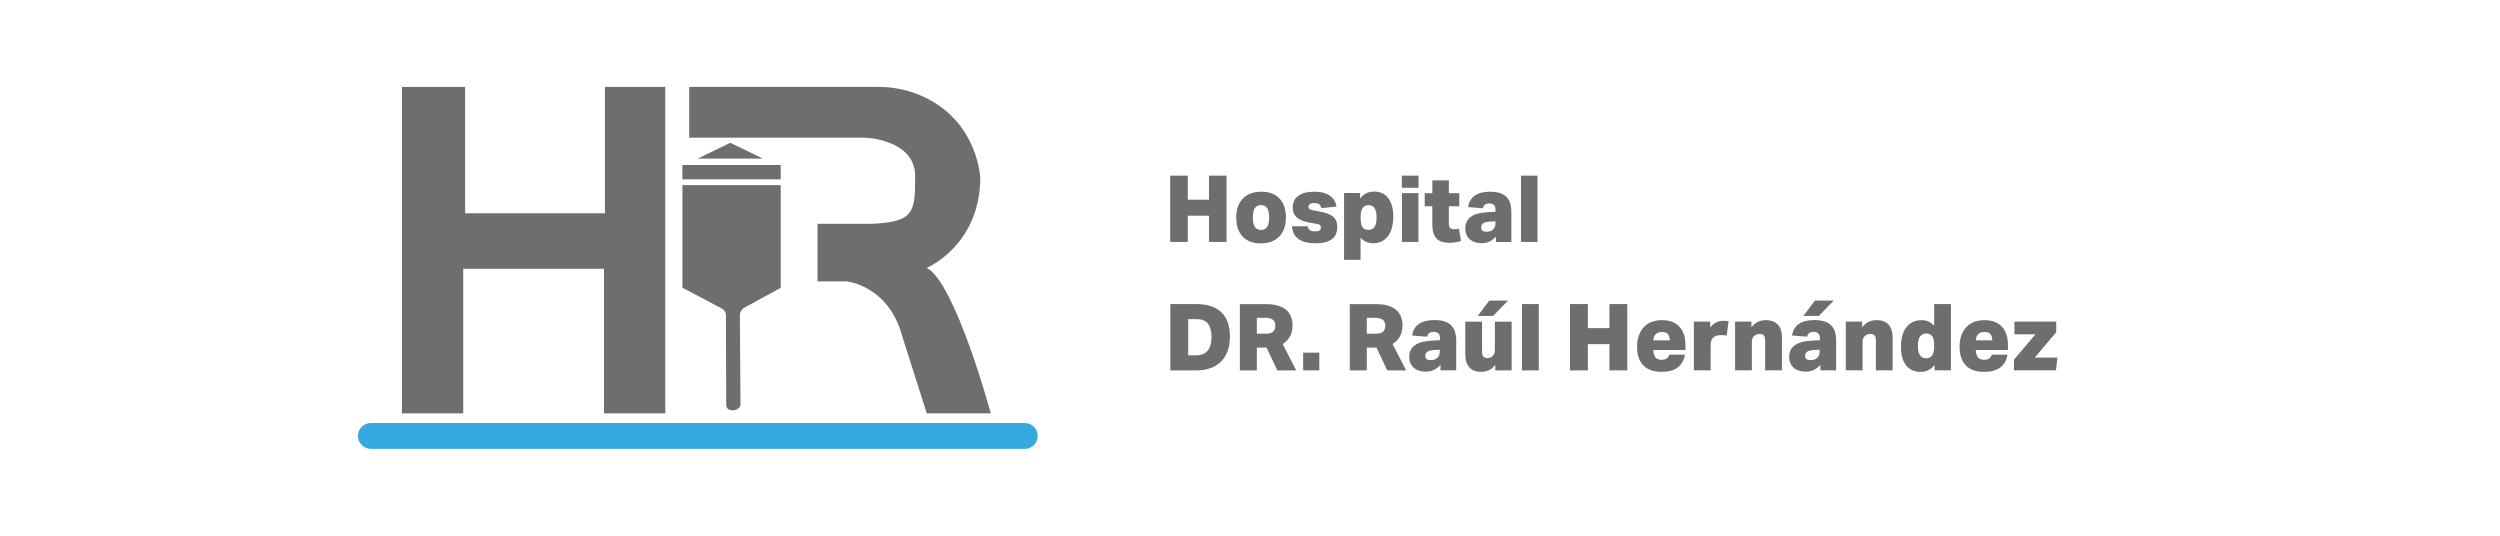
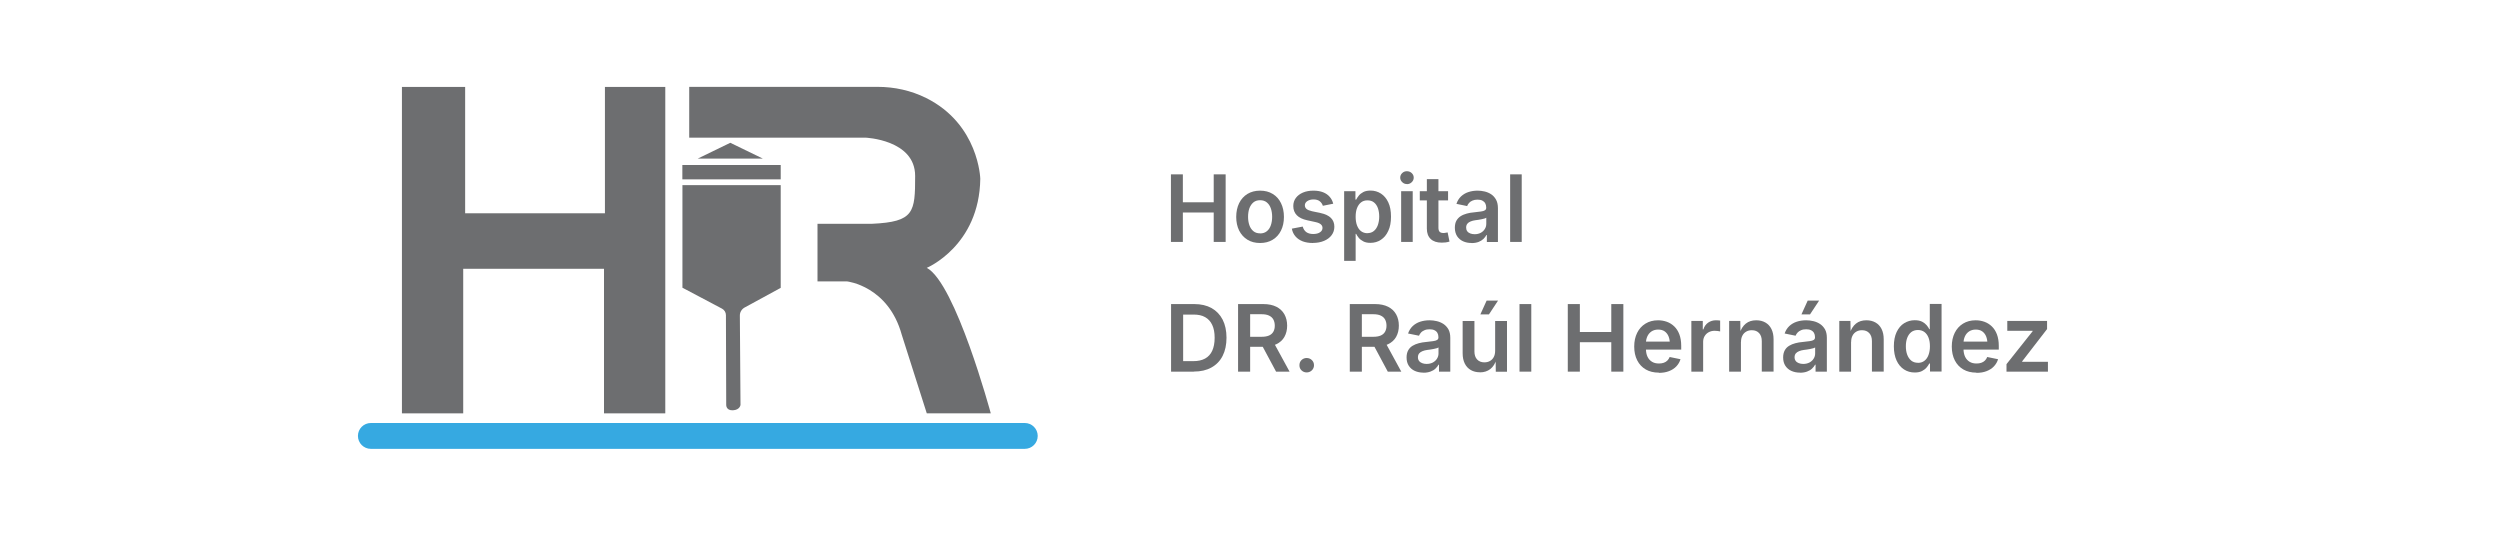
<svg xmlns="http://www.w3.org/2000/svg" id="Horizontal" viewBox="0 0 350 75">
  <defs>
    <style>
      .cls-1 {
        fill: none;
      }

      .cls-2 {
        fill: #36a9e1;
      }

      .cls-3 {
        fill: #6d6e70;
      }
    </style>
  </defs>
  <g>
    <g>
-       <path class="cls-3" d="M166.29,24.59v3.37h2.97v-3.37h2.46v9.28h-2.46v-3.67h-2.97v3.67h-2.46v-9.28h2.46Z" />
-       <path class="cls-3" d="M179.1,33.1c-.61.65-1.47.97-2.58.97s-1.94-.31-2.54-.94c-.6-.63-.91-1.51-.91-2.65s.31-2.05.93-2.68c.62-.64,1.48-.96,2.58-.96s1.94.31,2.54.94.91,1.51.91,2.65-.31,2.03-.92,2.67ZM175.7,31.79c.2.27.48.4.84.4s.64-.13.84-.4.3-.71.3-1.34-.1-1.07-.3-1.34c-.2-.27-.48-.4-.84-.4s-.64.13-.84.4c-.2.27-.3.72-.3,1.34s.1,1.07.3,1.34Z" />
-       <path class="cls-3" d="M183.38,32.24c.19.1.43.15.72.15s.51-.04.64-.13c.13-.09.19-.22.19-.4,0-.14-.04-.25-.13-.34-.09-.09-.26-.15-.52-.19l-.78-.13c-.87-.15-1.51-.39-1.91-.73-.41-.34-.61-.81-.61-1.4,0-.73.26-1.28.79-1.66s1.26-.57,2.22-.57c.54,0,.99.06,1.37.17s.68.27.93.46c.24.2.43.42.56.67.13.25.22.51.27.78l-2.13.22c-.05-.23-.15-.41-.29-.53-.15-.12-.38-.18-.69-.18-.3,0-.51.05-.64.15s-.19.22-.19.37c0,.14.05.25.16.32.11.08.31.14.61.2l.77.14c.48.09.88.19,1.2.32.32.13.58.28.77.46.19.17.33.38.41.6.08.23.12.49.12.77,0,.76-.25,1.34-.75,1.72-.5.39-1.27.58-2.3.58-.41,0-.81-.04-1.19-.11s-.73-.2-1.03-.38c-.3-.18-.55-.43-.74-.73-.19-.31-.3-.7-.33-1.16h2.19c.05.27.17.45.36.55Z" />
-       <path class="cls-3" d="M190.42,27.8c.47-.65,1.12-.98,1.96-.98s1.51.31,1.98.92c.47.62.7,1.48.7,2.6,0,.59-.07,1.12-.2,1.58-.13.46-.32.85-.57,1.17s-.54.56-.89.72c-.34.16-.73.25-1.16.25-.75,0-1.34-.27-1.76-.81v3.13h-2.31v-9.36h2.25v.77ZM190.55,31.31c.05.21.11.37.2.49.1.15.23.25.38.31.15.06.3.08.45.08.36,0,.64-.14.84-.41s.3-.72.3-1.33-.1-1.05-.29-1.32c-.2-.27-.47-.41-.83-.41-.16,0-.32.03-.46.09s-.27.17-.38.34c-.18.26-.27.65-.27,1.18v.19c0,.31.02.57.07.78Z" />
-       <path class="cls-3" d="M198.6,26.29h-2.34v-1.7h2.34v1.7ZM198.58,33.87h-2.31v-6.83h2.31v6.83Z" />
-       <path class="cls-3" d="M199.46,28.88v-1.83h1.07v-1.79h2.31v1.79h1.46v1.83h-1.46v2.43c0,.31.07.52.21.63.14.11.32.16.56.16.2,0,.41-.03.64-.08l.29,1.72c-.52.16-1.05.25-1.59.25-.88,0-1.5-.21-1.87-.62-.37-.42-.56-1.07-.56-1.95v-2.54h-1.07Z" />
-       <path class="cls-3" d="M209.44,33.13c-.27.29-.57.52-.89.68-.32.16-.7.24-1.14.24-.3,0-.58-.04-.86-.12s-.51-.2-.72-.37-.38-.38-.5-.64c-.12-.26-.19-.57-.19-.93,0-.42.08-.76.25-1.05s.39-.51.68-.69c.29-.18.63-.31,1.02-.39.39-.08.81-.14,1.27-.16l1.01-.05v-.27c0-.34-.08-.57-.24-.7-.16-.13-.37-.2-.61-.2-.53,0-.83.23-.91.68l-2.08-.17c.12-.73.44-1.27.96-1.62.52-.36,1.23-.53,2.13-.53.56,0,1.03.07,1.41.2.38.13.68.32.91.57.23.24.4.54.5.88s.15.73.15,1.15v4.24h-2.16v-.74ZM208.62,31.02c-.49.03-.82.11-.99.25s-.26.32-.26.55.07.39.2.48c.13.1.32.14.56.14.36,0,.65-.1.89-.31.23-.2.35-.51.35-.92v-.23l-.74.04Z" />
-       <path class="cls-3" d="M215.25,33.87h-2.31v-9.28h2.31v9.28Z" />
+       <path class="cls-3" d="M163.93,33.87v-9.46h1.67v3.91h4.32v-3.91h1.67v9.46h-1.67v-4.12h-4.32v4.12h-1.67Z" />
+       <path class="cls-3" d="M176.41,34.02c-.68,0-1.27-.15-1.77-.46-.5-.31-.88-.73-1.16-1.28-.27-.55-.41-1.19-.41-1.91s.14-1.38.41-1.93c.27-.55.66-.98,1.16-1.29.5-.3,1.09-.46,1.77-.46s1.27.15,1.77.46c.5.3.89.73,1.16,1.29.27.55.41,1.2.41,1.93s-.14,1.37-.41,1.91c-.27.55-.66.98-1.16,1.28-.5.31-1.09.46-1.77.46ZM176.41,32.68c.38,0,.69-.1.95-.31s.44-.49.56-.84c.12-.35.18-.74.18-1.17s-.06-.83-.18-1.18c-.12-.35-.31-.63-.56-.84s-.57-.31-.95-.31-.69.1-.94.31c-.25.21-.43.49-.56.83-.12.35-.18.74-.18,1.18s.06.82.18,1.17c.12.35.31.63.56.84.25.21.56.31.94.31Z" />
+       <path class="cls-3" d="M183.8,34.02c-.54,0-1.01-.08-1.42-.23-.41-.16-.75-.39-1.01-.69-.26-.3-.44-.66-.51-1.09l1.52-.29c.1.35.27.61.51.78.24.17.56.26.96.26s.72-.08.95-.24c.24-.16.35-.37.35-.61,0-.2-.08-.37-.23-.5-.15-.13-.39-.24-.71-.31l-1.19-.26c-.66-.14-1.15-.38-1.47-.71s-.49-.76-.49-1.28c0-.44.12-.82.36-1.14.24-.32.57-.57.99-.75.42-.18.91-.27,1.47-.27.53,0,.98.08,1.36.23.38.15.69.37.92.64.24.27.4.59.49.96l-1.45.29c-.08-.25-.22-.46-.43-.63-.21-.17-.5-.26-.88-.26-.34,0-.63.08-.86.23-.23.15-.35.35-.35.59,0,.21.08.38.23.51s.41.24.76.32l1.19.25c.66.14,1.15.37,1.47.69s.48.73.48,1.23c0,.45-.13.84-.38,1.18-.25.34-.61.61-1.06.8-.45.19-.97.29-1.56.29Z" />
+       <path class="cls-3" d="M188.18,36.52v-9.75h1.58v1.17h.11c.08-.17.2-.35.36-.55.15-.19.36-.36.63-.5.26-.14.6-.21,1.01-.21.54,0,1.03.14,1.46.42s.78.69,1.03,1.23c.26.54.38,1.21.38,2s-.12,1.44-.38,1.99c-.25.55-.59.96-1.03,1.25-.43.29-.93.43-1.48.43-.4,0-.73-.07-.99-.21-.27-.14-.48-.3-.64-.5s-.28-.38-.36-.55h-.07v3.78h-1.62ZM191.43,32.64c.36,0,.67-.1.91-.3.25-.2.43-.48.56-.83.12-.35.19-.74.19-1.18s-.06-.83-.18-1.18c-.12-.34-.31-.62-.55-.81-.25-.2-.55-.29-.92-.29s-.66.1-.9.29-.43.46-.56.8c-.13.34-.19.74-.19,1.2s.06.87.19,1.21.31.62.56.81c.25.19.55.29.9.29Z" />
+       <path class="cls-3" d="M196.97,25.77c-.26,0-.48-.09-.66-.27-.19-.18-.28-.39-.28-.63s.09-.47.28-.64c.18-.18.41-.26.66-.26s.49.09.67.26c.19.18.28.39.28.64s-.09.46-.28.64c-.18.18-.41.27-.67.27ZM196.16,33.87v-7.1h1.62v7.1h-1.62Z" />
+       <path class="cls-3" d="M202.73,26.77v1.29h-3.96v-1.29h3.96ZM199.76,25.08h1.62v6.79c0,.26.05.45.16.57.11.12.29.18.53.18.08,0,.17,0,.3-.03.12-.02.22-.04.3-.05l.26,1.28c-.18.06-.36.09-.55.12-.19.02-.37.03-.54.03-.67,0-1.18-.17-1.54-.51-.36-.34-.54-.82-.54-1.45v-6.93Z" />
+       <path class="cls-3" d="M206.02,34.02c-.44,0-.84-.08-1.19-.24-.35-.16-.63-.4-.84-.72-.2-.32-.31-.71-.31-1.17,0-.4.07-.73.22-1,.15-.26.35-.47.6-.63s.54-.27.85-.36.64-.14.99-.17c.4-.05.73-.09.99-.12s.44-.09.56-.17.18-.19.18-.36v-.03c0-.23-.05-.43-.14-.59-.09-.16-.23-.29-.41-.38-.18-.09-.4-.13-.67-.13s-.5.04-.7.13c-.2.08-.36.19-.48.33s-.22.28-.27.44l-1.5-.31c.14-.42.35-.76.64-1.04.29-.27.63-.48,1.03-.61s.83-.2,1.29-.2c.33,0,.66.04,1,.12.33.08.64.21.92.4.28.19.5.44.67.75.17.31.26.71.26,1.18v4.74h-1.55v-.98h-.06c-.1.2-.25.38-.43.56-.18.17-.41.31-.67.41-.27.1-.59.16-.95.16ZM206.44,32.79c.34,0,.63-.07.87-.2s.43-.31.57-.54c.14-.22.2-.46.2-.73v-.84c-.05.04-.14.08-.27.12s-.27.07-.42.1c-.16.03-.31.06-.46.08-.15.02-.28.04-.38.05-.24.03-.46.09-.66.17s-.35.18-.46.32c-.11.14-.17.32-.17.54,0,.2.05.37.15.51.1.14.24.24.42.31s.38.11.61.11Z" />
+       <path class="cls-3" d="M213.04,24.41v9.46h-1.62v-9.46h1.62Z" />
    </g>
    <g>
      <rect class="cls-1" x="162.99" y="42.57" width="126.84" height="9.7" />
-       <path class="cls-3" d="M163.85,42.57h3.65c1.54,0,2.71.39,3.5,1.16.79.77,1.19,1.9,1.19,3.38s-.42,2.7-1.25,3.52c-.84.82-2.03,1.23-3.58,1.23h-3.51v-9.28ZM167.4,49.75c.76,0,1.32-.22,1.68-.67.36-.45.53-1.08.53-1.89s-.17-1.44-.49-1.87-.86-.64-1.59-.64h-1.18v5.07h1.05Z" />
-       <path class="cls-3" d="M180.61,47.06c-.23.45-.57.81-1.04,1.09l1.9,3.71h-2.64l-1.52-3.2h-1.35v3.2h-2.38v-9.28h3.67c.72,0,1.32.08,1.79.25.48.16.86.38,1.14.66.28.27.48.59.6.94.12.35.18.72.18,1.09,0,.59-.11,1.11-.34,1.55ZM177.18,46.72c.5,0,.86-.1,1.06-.29.2-.19.31-.47.31-.84s-.11-.62-.33-.81-.59-.29-1.12-.29h-1.14v2.22h1.22Z" />
-       <path class="cls-3" d="M184.7,49.37v2.48h-2.26v-2.48h2.26Z" />
-       <path class="cls-3" d="M196,47.06c-.23.45-.57.81-1.04,1.09l1.9,3.71h-2.64l-1.52-3.2h-1.35v3.2h-2.38v-9.28h3.67c.72,0,1.32.08,1.79.25.48.16.86.38,1.14.66.28.27.48.59.6.94.12.35.18.72.18,1.09,0,.59-.11,1.11-.34,1.55ZM192.57,46.72c.5,0,.86-.1,1.06-.29.2-.19.31-.47.31-.84s-.11-.62-.33-.81-.59-.29-1.12-.29h-1.14v2.22h1.22Z" />
-       <path class="cls-3" d="M201.65,51.11c-.28.29-.58.52-.9.68-.33.16-.71.24-1.16.24-.3,0-.59-.04-.87-.12s-.52-.2-.73-.37c-.21-.17-.38-.38-.51-.64-.12-.26-.19-.57-.19-.93,0-.42.08-.76.25-1.05s.4-.51.7-.69c.29-.18.64-.31,1.04-.39.4-.08.83-.14,1.29-.16l1.03-.05v-.27c0-.34-.08-.57-.25-.7-.17-.13-.37-.2-.62-.2-.54,0-.84.23-.92.68l-2.12-.17c.12-.73.45-1.27.97-1.63.53-.35,1.25-.53,2.17-.53.57,0,1.05.07,1.44.2.39.13.7.32.93.57.23.24.4.54.51.88.1.34.16.73.16,1.15v4.24h-2.2v-.74ZM200.82,49c-.49.03-.83.11-1.01.25s-.27.32-.27.55.07.39.2.48c.13.1.32.14.57.14.36,0,.67-.1.9-.31.24-.2.36-.51.36-.92v-.23l-.75.04Z" />
-       <path class="cls-3" d="M209.36,51.05c-.27.36-.57.62-.92.78-.34.16-.72.23-1.12.23-.69,0-1.23-.21-1.61-.63s-.57-1.03-.57-1.84v-4.56h2.35v4.19c0,.36.07.6.2.72.13.13.31.19.55.19.29,0,.55-.1.75-.3.09-.1.16-.2.21-.33.06-.12.08-.29.08-.52v-3.95h2.35v6.83h-2.29v-.81ZM206.88,44.23l1.62-2.15h2.63l-2.09,2.15h-2.16Z" />
-       <path class="cls-3" d="M215.43,51.85h-2.35v-9.28h2.35v9.28Z" />
-       <path class="cls-3" d="M222.3,42.57v3.37h3.02v-3.37h2.5v9.28h-2.5v-3.67h-3.02v3.67h-2.5v-9.28h2.5Z" />
-       <path class="cls-3" d="M231.45,48.99c.04.49.15.85.33,1.06.18.21.46.32.84.32.59,0,.95-.24,1.08-.72h2.2c-.14.81-.49,1.41-1.04,1.81-.55.4-1.29.6-2.21.6-1.14,0-2.01-.3-2.59-.91-.58-.61-.87-1.47-.87-2.6,0-.6.08-1.13.25-1.59.17-.46.4-.85.7-1.17.3-.32.66-.56,1.09-.72s.91-.25,1.45-.25,1.01.08,1.42.24c.41.16.75.39,1.03.69.28.3.49.66.62,1.09s.21.9.21,1.42v.74h-4.5ZM231.79,46.79c-.19.21-.3.49-.34.86h2.33c-.02-.42-.12-.71-.29-.9s-.45-.27-.81-.27c-.4,0-.69.1-.88.31Z" />
-       <path class="cls-3" d="M239.43,45.03v.83c.24-.33.52-.57.83-.72.31-.15.67-.23,1.08-.23.25,0,.47.02.66.06l-.26,2.02c-.1-.03-.21-.05-.34-.06-.13-.01-.26-.02-.39-.02-.19,0-.38.02-.57.06s-.35.11-.5.21c-.16.12-.27.27-.34.45-.07.18-.11.42-.11.72v3.5h-2.35v-6.83h2.29Z" />
-       <path class="cls-3" d="M245.19,45.83c.28-.36.59-.62.93-.78.34-.16.72-.23,1.14-.23.7,0,1.25.21,1.63.62.39.41.58,1.03.58,1.85v4.56h-2.35v-4.19c0-.36-.07-.6-.2-.72-.13-.13-.32-.19-.57-.19-.31,0-.57.1-.78.3-.09.1-.17.2-.23.33-.06.12-.08.29-.08.52v3.95h-2.35v-6.83h2.29v.81Z" />
-       <path class="cls-3" d="M254.84,51.11c-.28.29-.58.52-.9.68-.33.16-.71.24-1.16.24-.3,0-.59-.04-.87-.12s-.52-.2-.73-.37c-.21-.17-.38-.38-.51-.64-.12-.26-.19-.57-.19-.93,0-.42.08-.76.25-1.05s.4-.51.7-.69c.29-.18.64-.31,1.04-.39.4-.08.83-.14,1.29-.16l1.03-.05v-.27c0-.34-.08-.57-.25-.7-.17-.13-.37-.2-.62-.2-.54,0-.84.23-.92.68l-2.12-.17c.12-.73.45-1.27.97-1.63.53-.35,1.25-.53,2.17-.53.57,0,1.05.07,1.44.2.39.13.7.32.93.57.23.24.4.54.51.88.1.34.16.73.16,1.15v4.24h-2.2v-.74ZM252.47,44.23l1.63-2.15h2.63l-2.09,2.15h-2.16ZM254,49c-.49.03-.83.11-1.01.25s-.27.32-.27.55.07.39.2.48c.13.1.32.14.57.14.36,0,.67-.1.9-.31.24-.2.36-.51.36-.92v-.23l-.75.04Z" />
-       <path class="cls-3" d="M260.69,45.83c.28-.36.59-.62.93-.78.34-.16.72-.23,1.14-.23.7,0,1.25.21,1.63.62.39.41.58,1.03.58,1.85v4.56h-2.35v-4.19c0-.36-.07-.6-.2-.72-.13-.13-.32-.19-.57-.19-.31,0-.57.1-.78.3-.09.1-.17.2-.23.33-.06.12-.08.29-.08.52v3.95h-2.35v-6.83h2.29v.81Z" />
-       <path class="cls-3" d="M270.85,51.08c-.49.65-1.15.98-1.99.98s-1.55-.31-2.02-.92c-.47-.62-.71-1.48-.71-2.6,0-.59.07-1.12.2-1.58.13-.46.33-.85.58-1.17.25-.32.55-.56.9-.72.35-.16.74-.25,1.18-.25.76,0,1.36.27,1.79.81v-3.06h2.35v9.28h-2.29v-.77ZM270.71,47.57c-.05-.21-.11-.37-.2-.49-.1-.15-.23-.25-.38-.31s-.31-.08-.46-.08c-.35,0-.63.13-.84.39-.21.26-.32.71-.32,1.35s.1,1.08.31,1.34.49.39.83.39c.17,0,.32-.03.47-.09.15-.06.28-.17.39-.34.18-.26.27-.65.27-1.18v-.19c0-.31-.02-.57-.07-.78Z" />
-       <path class="cls-3" d="M276.6,48.99c.04.49.15.85.33,1.06.18.21.46.32.84.32.59,0,.95-.24,1.08-.72h2.2c-.14.81-.49,1.41-1.04,1.81-.55.4-1.29.6-2.21.6-1.14,0-2.01-.3-2.59-.91-.58-.61-.87-1.47-.87-2.6,0-.6.08-1.13.25-1.59.17-.46.4-.85.7-1.17.3-.32.66-.56,1.09-.72s.91-.25,1.45-.25,1.01.08,1.42.24c.41.16.75.39,1.03.69.28.3.49.66.62,1.09s.21.9.21,1.42v.74h-4.5ZM276.94,46.79c-.19.21-.3.49-.34.86h2.33c-.02-.42-.12-.71-.29-.9s-.45-.27-.81-.27c-.4,0-.69.1-.88.31Z" />
-       <path class="cls-3" d="M288.04,50.06l-.2,1.79h-5.88v-1.5l3-3.54h-2.94v-1.79h5.85v1.5l-3,3.54h3.16Z" />
+       <path class="cls-3" d="M165.64,42.57v9.46h-1.69v-9.46h1.69ZM167.14,52.03h-2.39v-1.47h2.31c.66,0,1.21-.12,1.65-.36.44-.24.78-.61,1-1.09.22-.48.34-1.09.34-1.82s-.11-1.32-.34-1.8c-.22-.48-.55-.84-.99-1.09s-.97-.36-1.62-.36h-2.41v-1.47h2.51c.94,0,1.75.19,2.42.56.67.38,1.19.92,1.55,1.62.36.71.54,1.55.54,2.53s-.18,1.83-.54,2.54c-.36.71-.88,1.25-1.57,1.63-.68.38-1.5.57-2.47.57Z" />
+       <path class="cls-3" d="M173.33,52.03v-9.46h3.54c.72,0,1.33.13,1.83.38.49.25.87.61,1.12,1.06.25.45.38.98.38,1.58s-.13,1.12-.38,1.57-.63.79-1.13,1.03c-.5.24-1.11.36-1.84.36h-2.53v-1.4h2.3c.43,0,.78-.06,1.05-.18.27-.12.47-.3.6-.53s.2-.51.2-.84-.07-.63-.2-.87c-.13-.24-.33-.42-.61-.55-.27-.13-.62-.19-1.06-.19h-1.58v8.04h-1.69ZM178.65,52.03l-2.3-4.29h1.85l2.34,4.29h-1.9Z" />
+       <path class="cls-3" d="M182.93,52.14c-.28,0-.52-.1-.72-.29-.2-.19-.29-.43-.29-.72s.1-.53.29-.72c.2-.19.44-.29.72-.29s.53.1.73.29c.2.19.3.44.3.72s-.1.52-.3.72c-.2.19-.44.29-.73.29Z" />
+       <path class="cls-3" d="M188.97,52.03v-9.46h3.54c.72,0,1.33.13,1.83.38.49.25.87.61,1.12,1.06.25.45.38.98.38,1.58s-.13,1.12-.38,1.57-.63.79-1.13,1.03c-.5.24-1.11.36-1.84.36h-2.53v-1.4h2.3c.43,0,.78-.06,1.05-.18.27-.12.47-.3.6-.53s.2-.51.2-.84-.07-.63-.2-.87c-.13-.24-.33-.42-.61-.55-.27-.13-.62-.19-1.06-.19h-1.58v8.04h-1.69ZM194.29,52.03l-2.3-4.29h1.85l2.34,4.29h-1.9Z" />
+       <path class="cls-3" d="M199.29,52.17c-.45,0-.85-.08-1.21-.24-.36-.16-.64-.4-.85-.72-.21-.32-.31-.71-.31-1.17,0-.4.08-.73.23-1s.35-.47.61-.63.54-.27.87-.36.66-.14,1-.17c.41-.05.75-.09,1-.12s.45-.09.57-.17c.12-.08.18-.19.18-.36v-.03c0-.23-.05-.43-.14-.59-.09-.16-.23-.29-.42-.38-.18-.09-.41-.13-.68-.13s-.51.04-.71.13-.37.19-.49.33-.22.28-.28.44l-1.53-.31c.14-.42.36-.76.65-1.04.29-.27.64-.48,1.04-.61s.84-.2,1.32-.2c.33,0,.67.04,1.01.12.34.08.65.21.94.4.28.19.51.44.69.75.17.31.26.71.26,1.18v4.74h-1.58v-.98h-.06c-.11.2-.25.38-.44.56-.18.17-.41.31-.69.41-.27.1-.6.16-.97.16ZM199.71,50.95c.34,0,.64-.07.89-.2.25-.14.44-.31.58-.54.14-.22.21-.46.21-.73v-.84c-.05.04-.15.08-.28.12s-.27.07-.43.1c-.16.03-.32.06-.47.08s-.28.04-.39.05c-.25.03-.47.09-.67.17s-.35.18-.47.32c-.11.14-.17.32-.17.54,0,.2.05.37.16.51.1.14.25.24.43.31s.39.11.62.11Z" />
+       <path class="cls-3" d="M207.2,52.12c-.49,0-.91-.1-1.28-.31s-.65-.51-.85-.91c-.2-.4-.3-.88-.3-1.45v-4.51h1.65v4.26c0,.47.12.85.37,1.12.25.27.59.41,1.02.41.29,0,.55-.06.78-.19s.41-.31.54-.56.19-.54.19-.88v-4.16h1.66v7.1h-1.57l-.02-1.75h.13c-.2.62-.49,1.08-.88,1.38-.39.3-.87.46-1.44.46ZM207.25,44.02l.88-1.94h1.6l-1.28,1.94h-1.2Z" />
+       <path class="cls-3" d="M214.38,42.57v9.46h-1.65v-9.46h1.65Z" />
+       <path class="cls-3" d="M219.49,52.03v-9.46h1.69v3.91h4.4v-3.91h1.69v9.46h-1.69v-4.12h-4.4v4.12h-1.69Z" />
+       <path class="cls-3" d="M232.24,52.17c-.71,0-1.33-.15-1.84-.45-.51-.3-.91-.72-1.19-1.27s-.42-1.19-.42-1.93.14-1.37.41-1.92c.27-.55.66-.98,1.16-1.29.5-.31,1.09-.47,1.77-.47.43,0,.84.07,1.23.21s.74.36,1.04.65.54.66.71,1.11c.17.45.26.99.26,1.61v.52h-5.8v-1.12h4.98l-.77.33c0-.4-.06-.75-.18-1.05-.12-.3-.31-.54-.55-.71s-.55-.25-.91-.25-.67.09-.93.26c-.25.17-.45.4-.58.69-.13.29-.2.6-.2.96v.77c0,.45.08.83.23,1.14s.37.54.64.7.59.23.96.23c.24,0,.46-.03.66-.1.2-.07.37-.17.51-.31.14-.14.25-.31.32-.5l1.52.31c-.11.38-.31.71-.58,1-.27.29-.62.51-1.03.67-.41.16-.88.24-1.41.24Z" />
+       <path class="cls-3" d="M236.79,52.03v-7.1h1.6v1.19h.08c.13-.41.35-.73.67-.95.32-.22.68-.33,1.08-.33.09,0,.2,0,.31.01.11,0,.21.02.29.03v1.52c-.07-.02-.18-.04-.33-.06s-.3-.03-.45-.03c-.3,0-.58.07-.82.2s-.43.31-.57.54c-.14.23-.21.5-.21.8v4.18h-1.65Z" />
+       <path class="cls-3" d="M243.73,47.87v4.16h-1.65v-7.1h1.56l.03,1.75h-.13c.2-.61.49-1.07.88-1.38.39-.31.87-.46,1.45-.46.49,0,.91.1,1.28.31s.65.51.85.91.3.88.3,1.45v4.51h-1.65v-4.26c0-.47-.12-.85-.37-1.12-.25-.27-.58-.41-1.02-.41-.29,0-.55.06-.78.19s-.41.31-.54.56c-.13.24-.2.54-.2.88Z" />
+       <path class="cls-3" d="M252.01,52.17c-.45,0-.85-.08-1.21-.24-.36-.16-.64-.4-.85-.72-.21-.32-.31-.71-.31-1.17,0-.4.08-.73.23-1s.35-.47.61-.63.54-.27.87-.36.66-.14,1-.17c.41-.05.75-.09,1-.12s.45-.09.57-.17c.12-.08.18-.19.18-.36v-.03c0-.23-.05-.43-.14-.59-.09-.16-.23-.29-.42-.38-.18-.09-.41-.13-.68-.13s-.51.04-.71.13-.37.19-.49.33-.22.28-.28.44l-1.53-.31c.14-.42.36-.76.65-1.04.29-.27.64-.48,1.04-.61s.84-.2,1.32-.2c.33,0,.67.04,1.01.12.34.08.65.21.94.4.28.19.51.44.69.75.17.31.26.71.26,1.18v4.74h-1.58v-.98h-.06c-.11.2-.25.38-.44.56-.18.17-.41.31-.69.41-.27.1-.6.16-.97.16ZM252.44,50.95c.34,0,.64-.07.89-.2.25-.14.44-.31.58-.54.14-.22.21-.46.21-.73v-.84c-.05.04-.15.08-.28.12s-.27.07-.43.1c-.16.03-.32.06-.47.08s-.28.04-.39.05c-.25.03-.47.09-.67.17s-.35.18-.47.32c-.11.14-.17.32-.17.54,0,.2.05.37.16.51.1.14.25.24.43.31s.39.11.62.11ZM252.2,44.02l.88-1.94h1.6l-1.28,1.94h-1.2Z" />
+       <path class="cls-3" d="M259.15,47.87v4.16h-1.65v-7.1h1.56l.03,1.75h-.13c.2-.61.49-1.07.88-1.38.39-.31.87-.46,1.45-.46.49,0,.91.1,1.28.31s.65.51.85.91.3.88.3,1.45v4.51h-1.65v-4.26c0-.47-.12-.85-.37-1.12-.25-.27-.58-.41-1.02-.41-.29,0-.55.06-.78.19s-.41.31-.54.56c-.13.24-.2.54-.2.88Z" />
+       <path class="cls-3" d="M268.06,52.15c-.56,0-1.06-.14-1.5-.43-.44-.29-.79-.7-1.04-1.25s-.38-1.21-.38-1.99.13-1.45.39-2c.26-.54.61-.96,1.05-1.23s.93-.42,1.48-.42c.42,0,.77.07,1.04.21.27.14.48.31.64.5.16.19.28.38.36.55h.07v-3.54h1.65v9.46h-1.62v-1.12h-.1c-.08.17-.21.35-.37.55s-.38.36-.64.5c-.27.14-.61.21-1.02.21ZM268.51,50.8c.36,0,.67-.1.91-.29.25-.19.44-.46.57-.81.13-.35.2-.75.2-1.21s-.06-.86-.19-1.2c-.13-.34-.32-.61-.57-.8s-.56-.29-.92-.29-.68.1-.93.29c-.25.2-.44.47-.57.81-.13.35-.19.74-.19,1.18s.06.83.19,1.18c.13.35.32.62.57.83.25.2.56.3.93.3Z" />
+       <path class="cls-3" d="M276.7,52.17c-.71,0-1.33-.15-1.84-.45-.51-.3-.91-.72-1.19-1.27s-.42-1.19-.42-1.93.14-1.37.41-1.92c.27-.55.66-.98,1.16-1.29.5-.31,1.09-.47,1.77-.47.43,0,.84.07,1.23.21s.74.36,1.04.65.54.66.71,1.11c.17.45.26.99.26,1.61v.52h-5.8v-1.12h4.98l-.77.33c0-.4-.06-.75-.18-1.05-.12-.3-.31-.54-.55-.71s-.55-.25-.91-.25-.67.09-.93.26c-.25.17-.45.4-.58.69-.13.29-.2.6-.2.96v.77c0,.45.08.83.23,1.14s.37.54.64.7.59.23.96.23c.24,0,.46-.03.66-.1.2-.07.37-.17.51-.31.14-.14.25-.31.32-.5l1.52.31c-.11.38-.31.71-.58,1-.27.29-.62.51-1.03.67-.41.16-.88.24-1.41.24Z" />
+       <path class="cls-3" d="M280.91,52.03v-1.05l3.66-4.61v-.06h-3.55v-1.38h5.57v1.14l-3.49,4.52v.06h3.61v1.38h-5.81Z" />
    </g>
  </g>
  <rect class="cls-2" x="50.11" y="59.22" width="95.17" height="3.62" rx="1.81" ry="1.81" />
  <polygon class="cls-3" points="56.27 12.17 56.27 57.87 64.85 57.87 64.85 37.63 84.56 37.63 84.56 57.87 93.14 57.87 93.14 12.17 84.69 12.17 84.69 29.86 65.12 29.86 65.12 12.17 56.27 12.17" />
  <path class="cls-3" d="M96.49,12.17v7.1h24.66s6.97.27,6.97,5.36-.13,6.43-6.03,6.7h-7.64v8.07h4.16s5.76.64,7.64,7.48l3.5,10.99h8.96s-4.93-18.23-8.96-20.37c0,0,7.36-3.08,7.49-12.47,0,0-.19-7.63-7.58-11.31-2.11-1.05-4.44-1.56-6.79-1.56h-26.38Z" />
  <polygon class="cls-3" points="97.69 22.2 106.79 22.2 102.24 19.99 97.69 22.2" />
  <rect class="cls-3" x="95.53" y="23.1" width="13.77" height="2.01" />
  <path class="cls-3" d="M95.53,25.92h13.77v14.38l-5.05,2.75c-.42.23-.68.67-.67,1.14l.09,12.5s-.08.7-1.06.75-.94-.76-.94-.76l-.04-12.56c0-.38-.21-.73-.55-.91l-5.54-2.93v-14.35Z" />
</svg>
